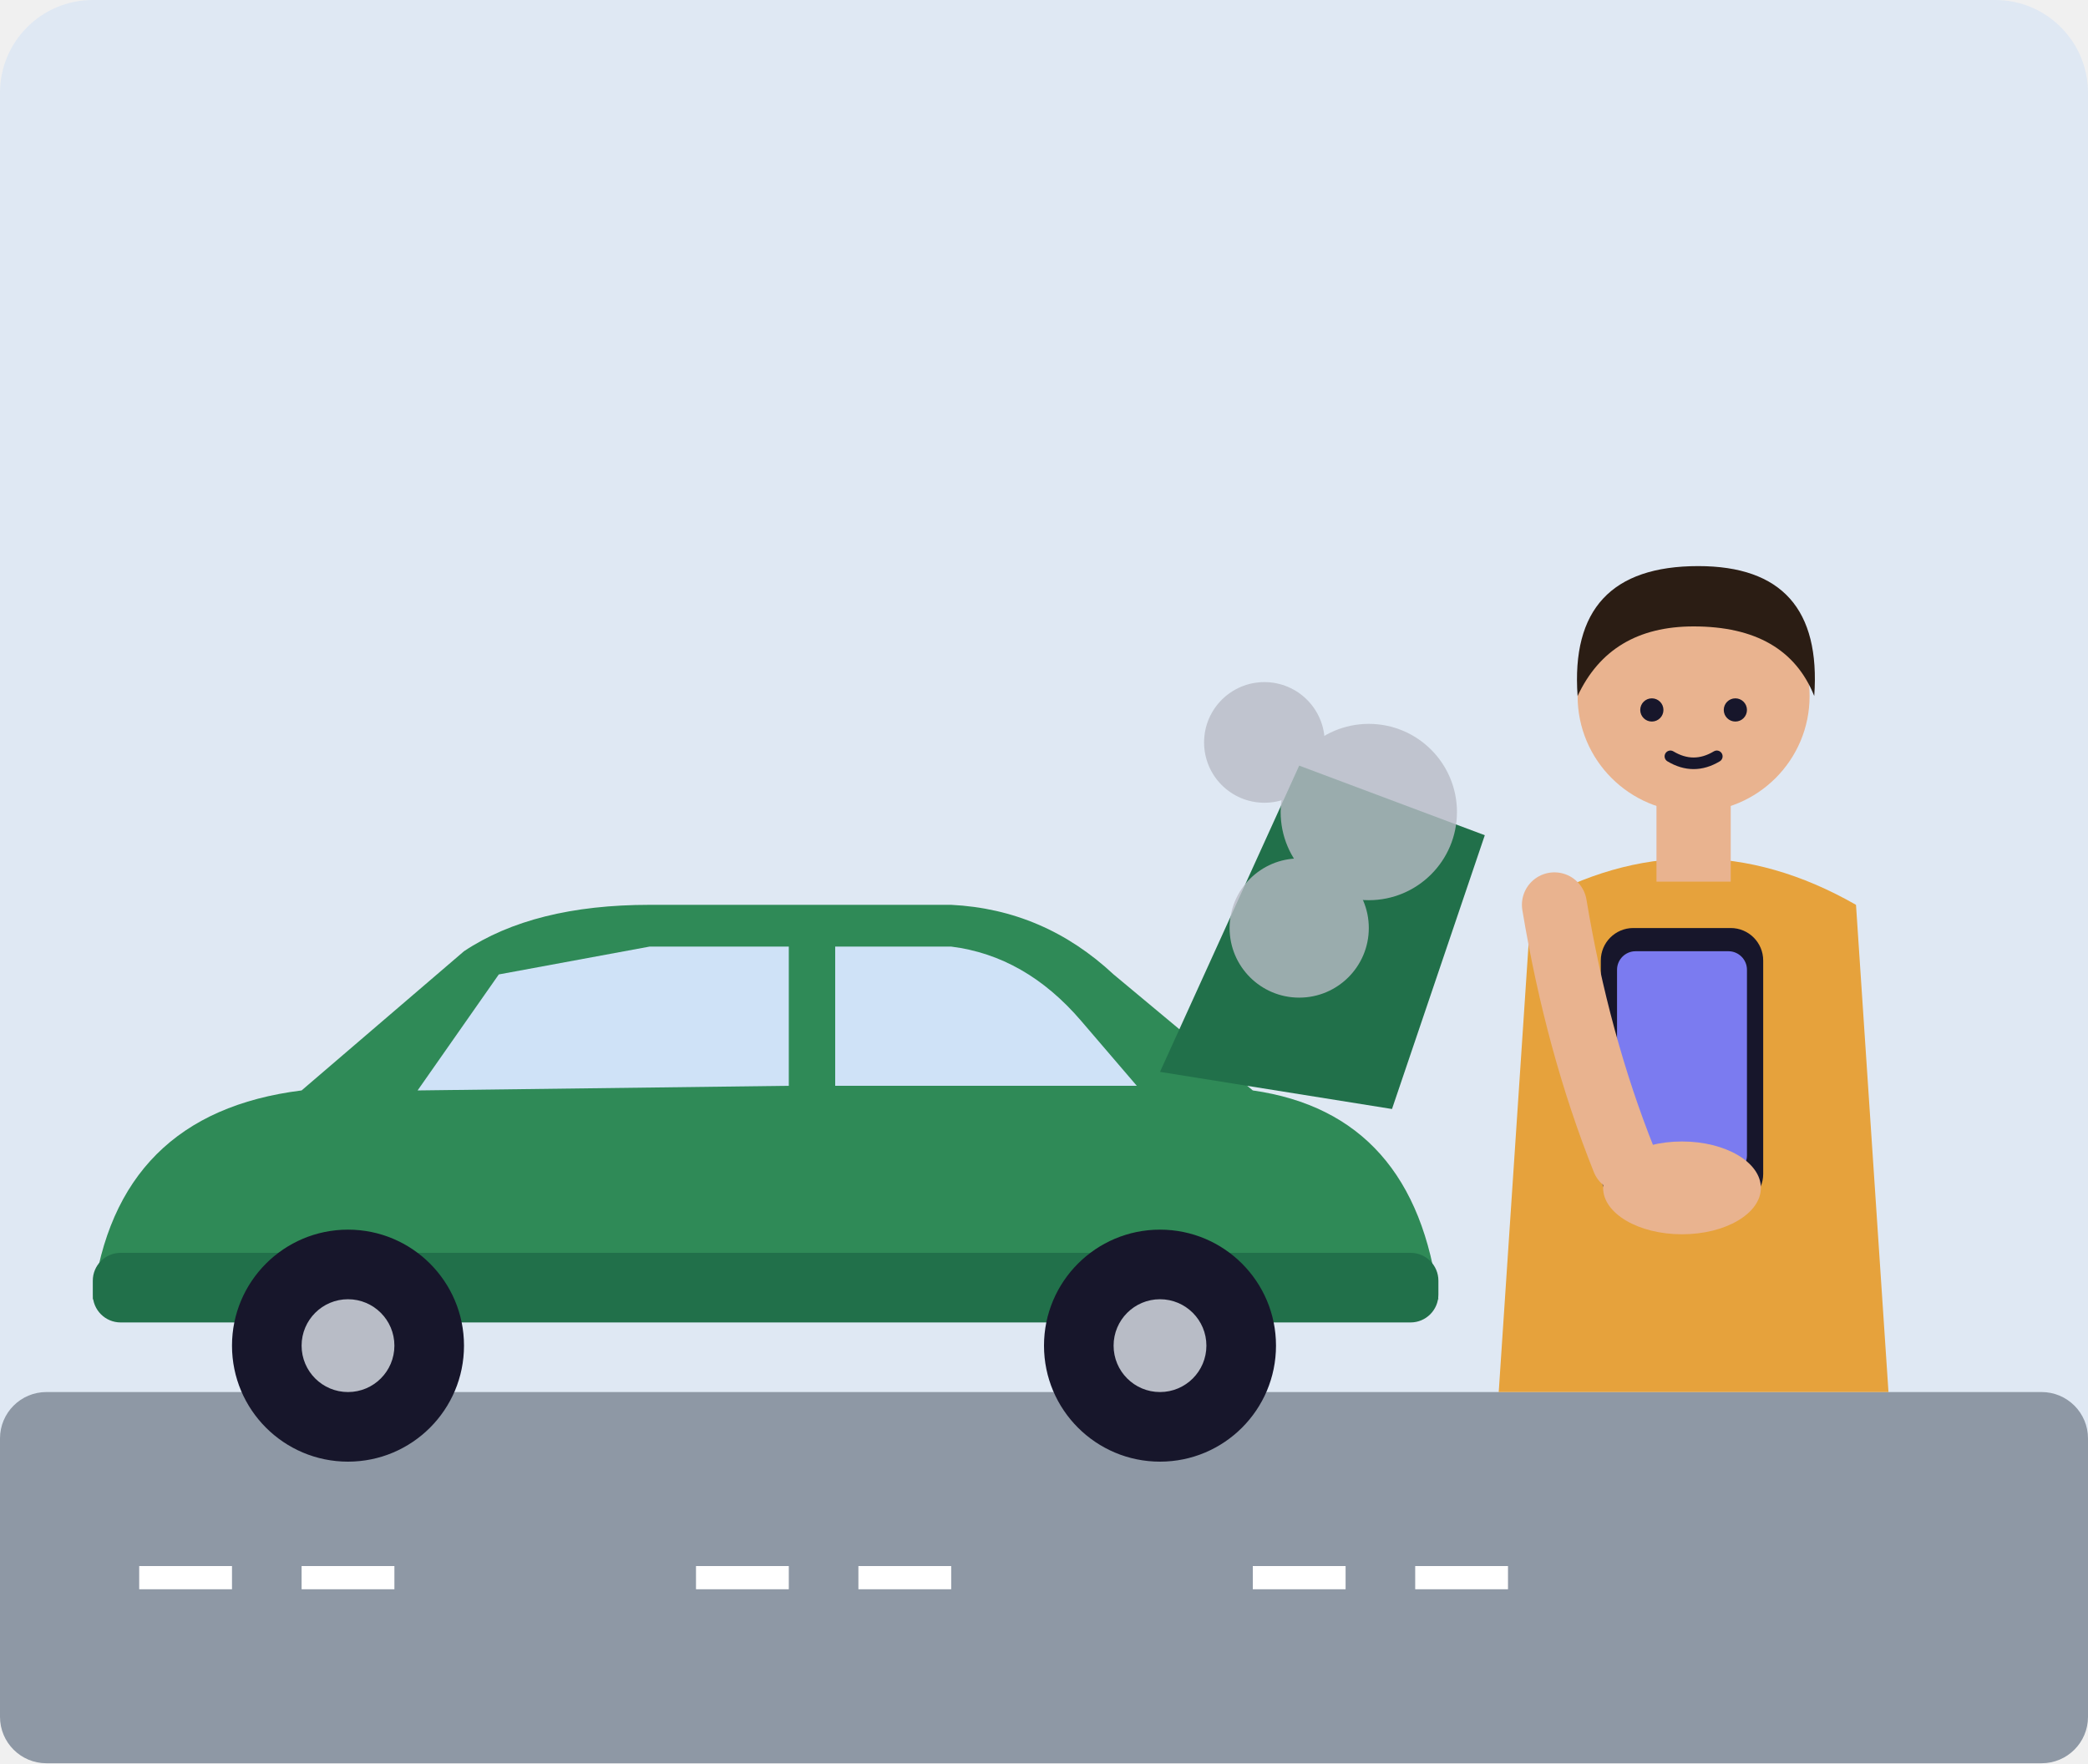
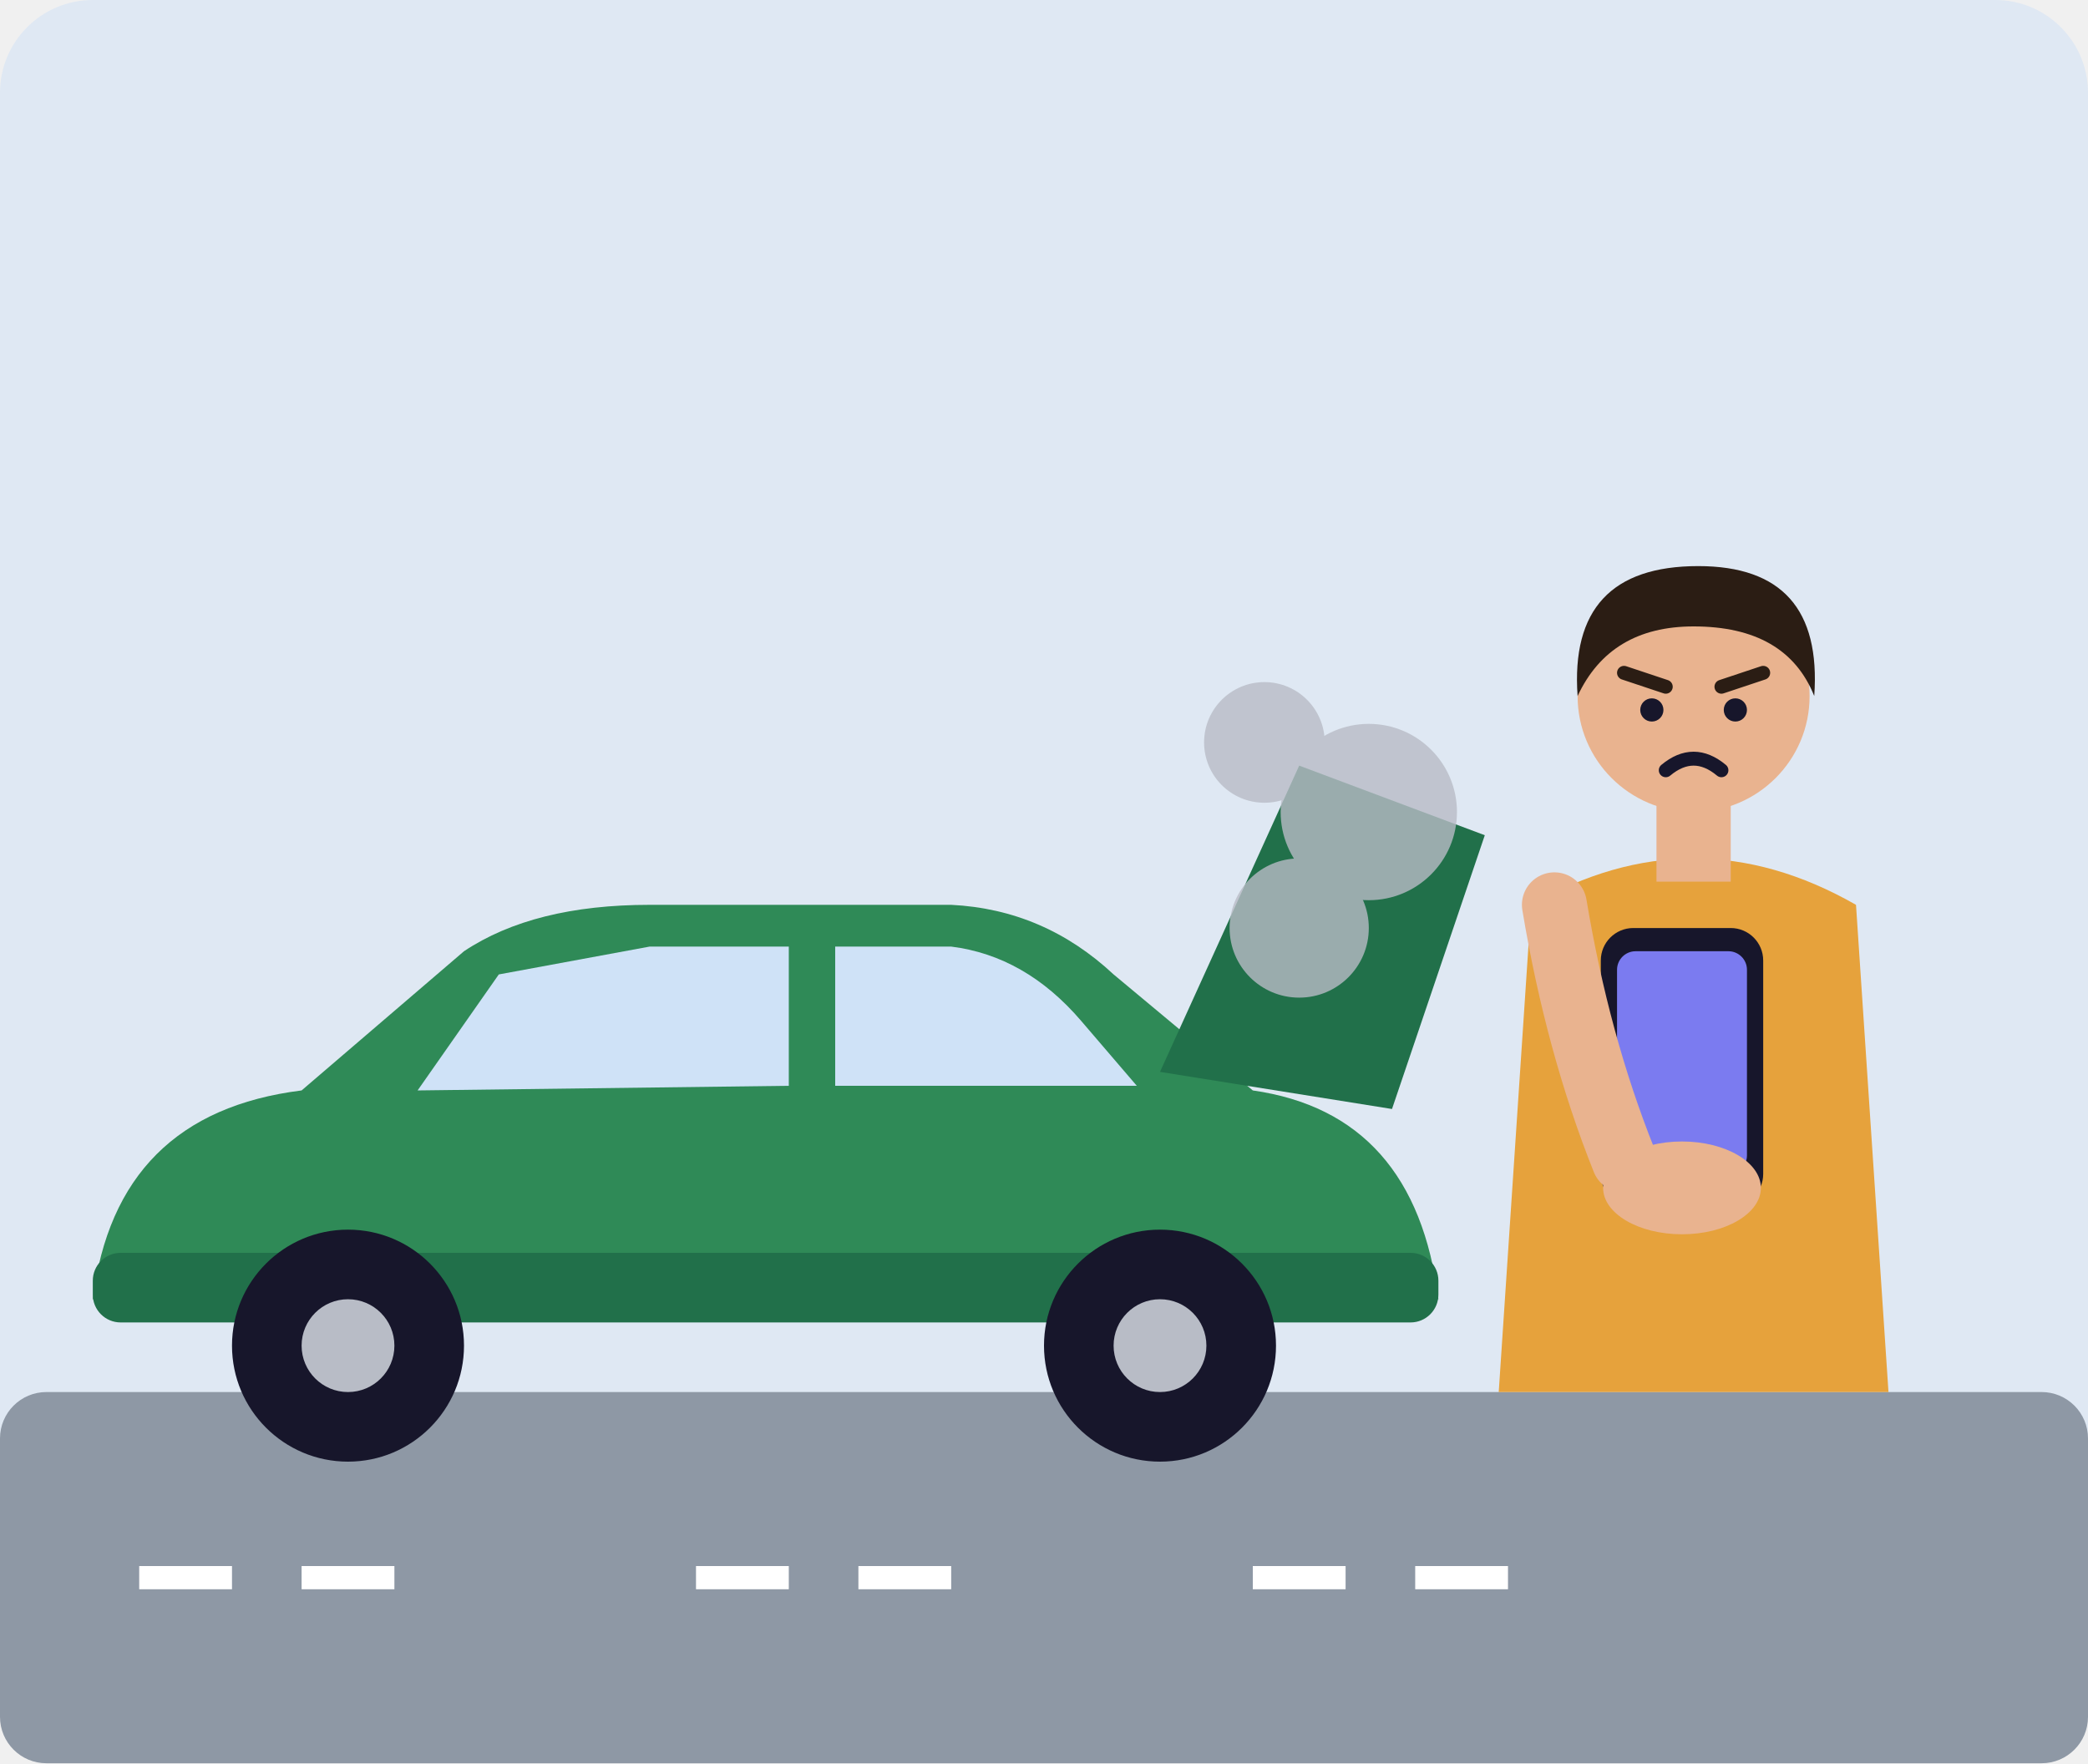
<svg xmlns="http://www.w3.org/2000/svg" viewBox="0 0 900 760" role="img" aria-label="Cliente junto a su coche averiado escribiendo al taller">
  <rect x="0" y="0" width="900" height="760" rx="40" fill="#dfe8f3" />
  <rect x="0" y="600" width="900" height="160" rx="20" fill="#8e98a5" />
  <path d="M60 680 h140 M300 680 h140 M540 680 h140" stroke="#fff" stroke-width="10" stroke-dasharray="40 30" />
  <path d="M40 560 Q50 480 130 470 L200 410 Q230 390 280 390 L410 390 Q450 392 480 420 L540 470 Q610 480 620 560 Z" fill="#2f8a57" />
  <path d="M215 420 L280 408 L340 408 L340 468 L180 470 Z" fill="#cfe2f7" />
  <path d="M360 408 L410 408 Q442 412 466 440 L490 468 L360 468 Z" fill="#cfe2f7" />
  <path d="M500 462 L560 330 L640 360 L600 478 Z" fill="#21704a" />
  <rect x="40" y="540" width="580" height="30" rx="12" fill="#21704a" />
  <circle cx="150" cy="580" r="50" fill="#17162b" />
  <circle cx="150" cy="580" r="20" fill="#b8bcc6" />
  <circle cx="500" cy="580" r="50" fill="#17162b" />
  <circle cx="500" cy="580" r="20" fill="#b8bcc6" />
  <g fill="#b8bcc6" opacity=".8">
    <circle cx="560" cy="400" r="30" />
    <circle cx="590" cy="350" r="38" />
    <circle cx="545" cy="320" r="26" />
  </g>
  <g transform="translate(730 300) scale(1.0)">
    <path d="M-70 90 Q0 50 70 90 L84 300 L-84 300 Z" fill="#e6a23c" />
    <rect x="-16" y="40" width="32" height="40" fill="#e9b38f" />
    <circle cx="0" cy="0" r="50" fill="#e9b38f" />
    <path d="M-50 0 Q-54 -56 2 -56 Q56 -56 52 0 Q40 -30 0 -30 Q-36 -30 -50 0 Z" fill="#2b1d14" />
    <circle cx="-18" cy="6" r="5" fill="#17162b" />
    <circle cx="18" cy="6" r="5" fill="#17162b" />
-     <path d="M-10 26 q10 6 20 0" stroke="#17162b" stroke-width="5" fill="none" stroke-linecap="round" />
+     <path d="M-12 32 q12 -10 24 0" stroke="#17162b" stroke-width="6" fill="none" stroke-linecap="round" />
+     <path d="M-30 -10 l18 6 M30 -10 l-18 6" stroke="#2b1d14" stroke-width="6" stroke-linecap="round" />
  </g>
  <g id="telefono">
    <rect x="690" y="400" width="70" height="120" rx="14" fill="#17162b" />
    <rect x="697" y="410" width="56" height="96" rx="8" fill="#7b7bf0" id="pantalla" />
    <path id="check" d="M708 458 l10 10 l18 -22" stroke="#fff" stroke-width="7" fill="none" stroke-linecap="round" stroke-linejoin="round" opacity="0" />
  </g>
  <ellipse cx="725" cy="512" rx="34" ry="20" fill="#e9b38f" />
  <path d="M670 390 Q680 450 700 500" stroke="#e9b38f" stroke-width="28" fill="none" stroke-linecap="round" />
</svg>
